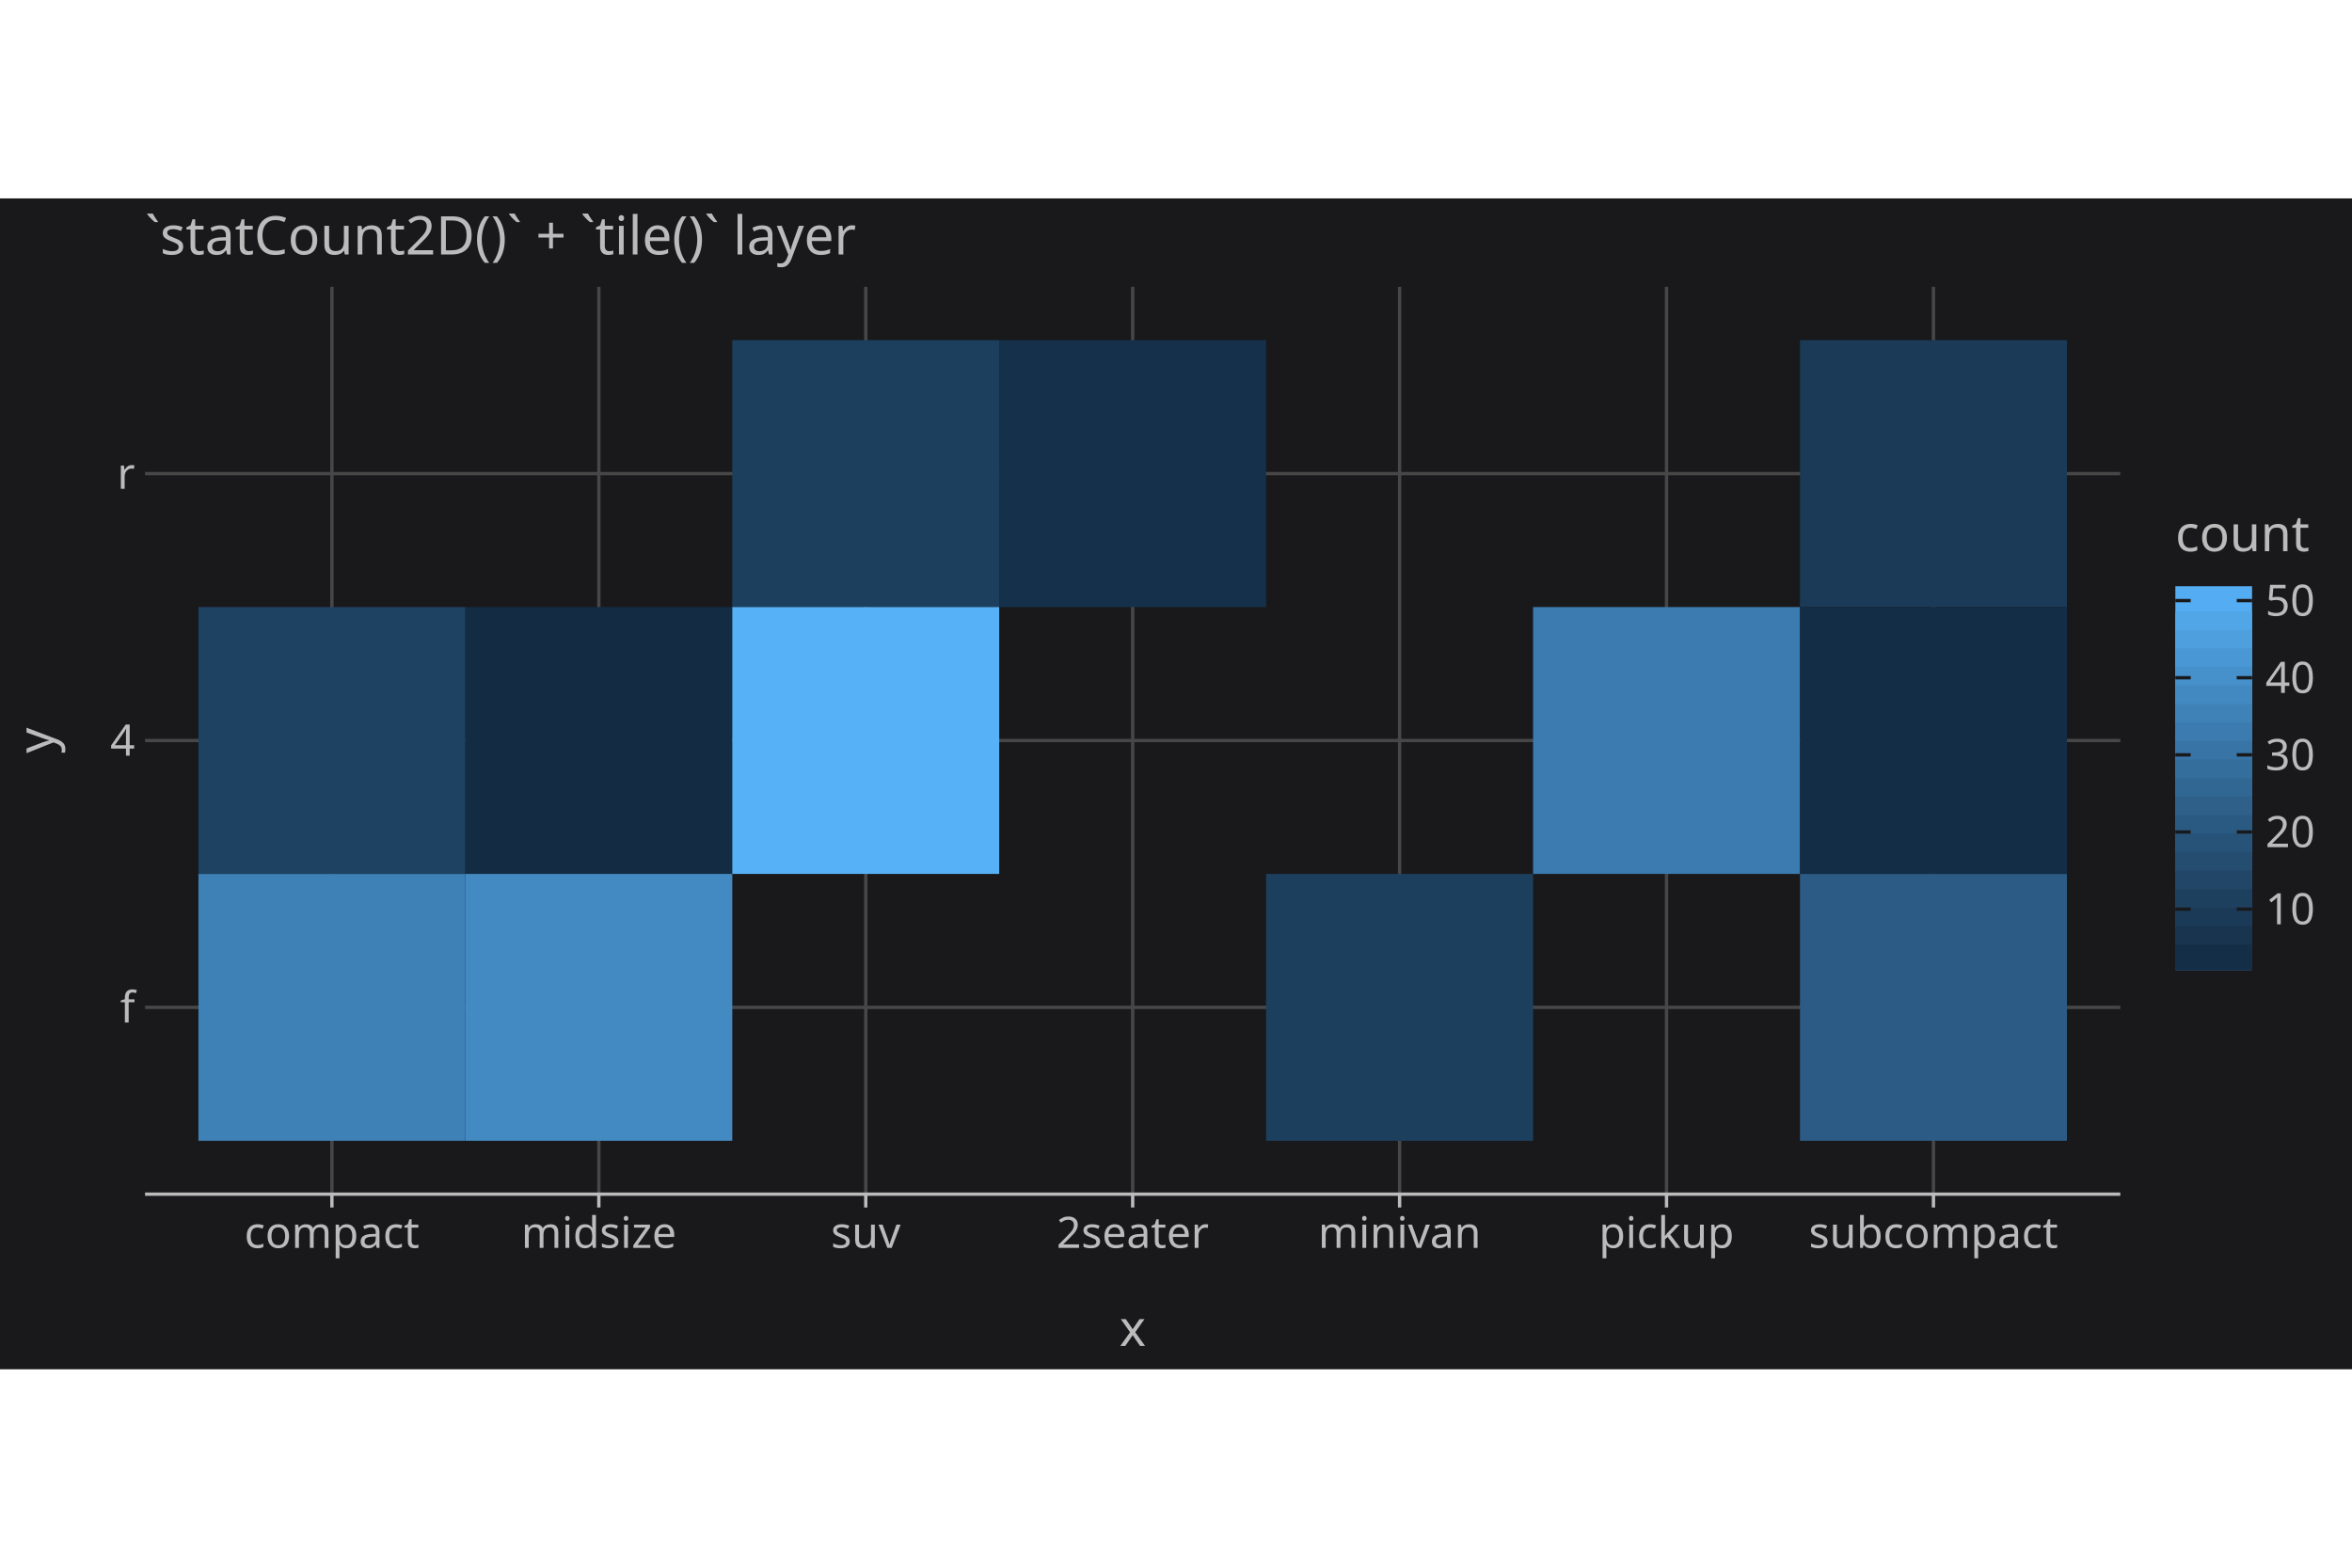
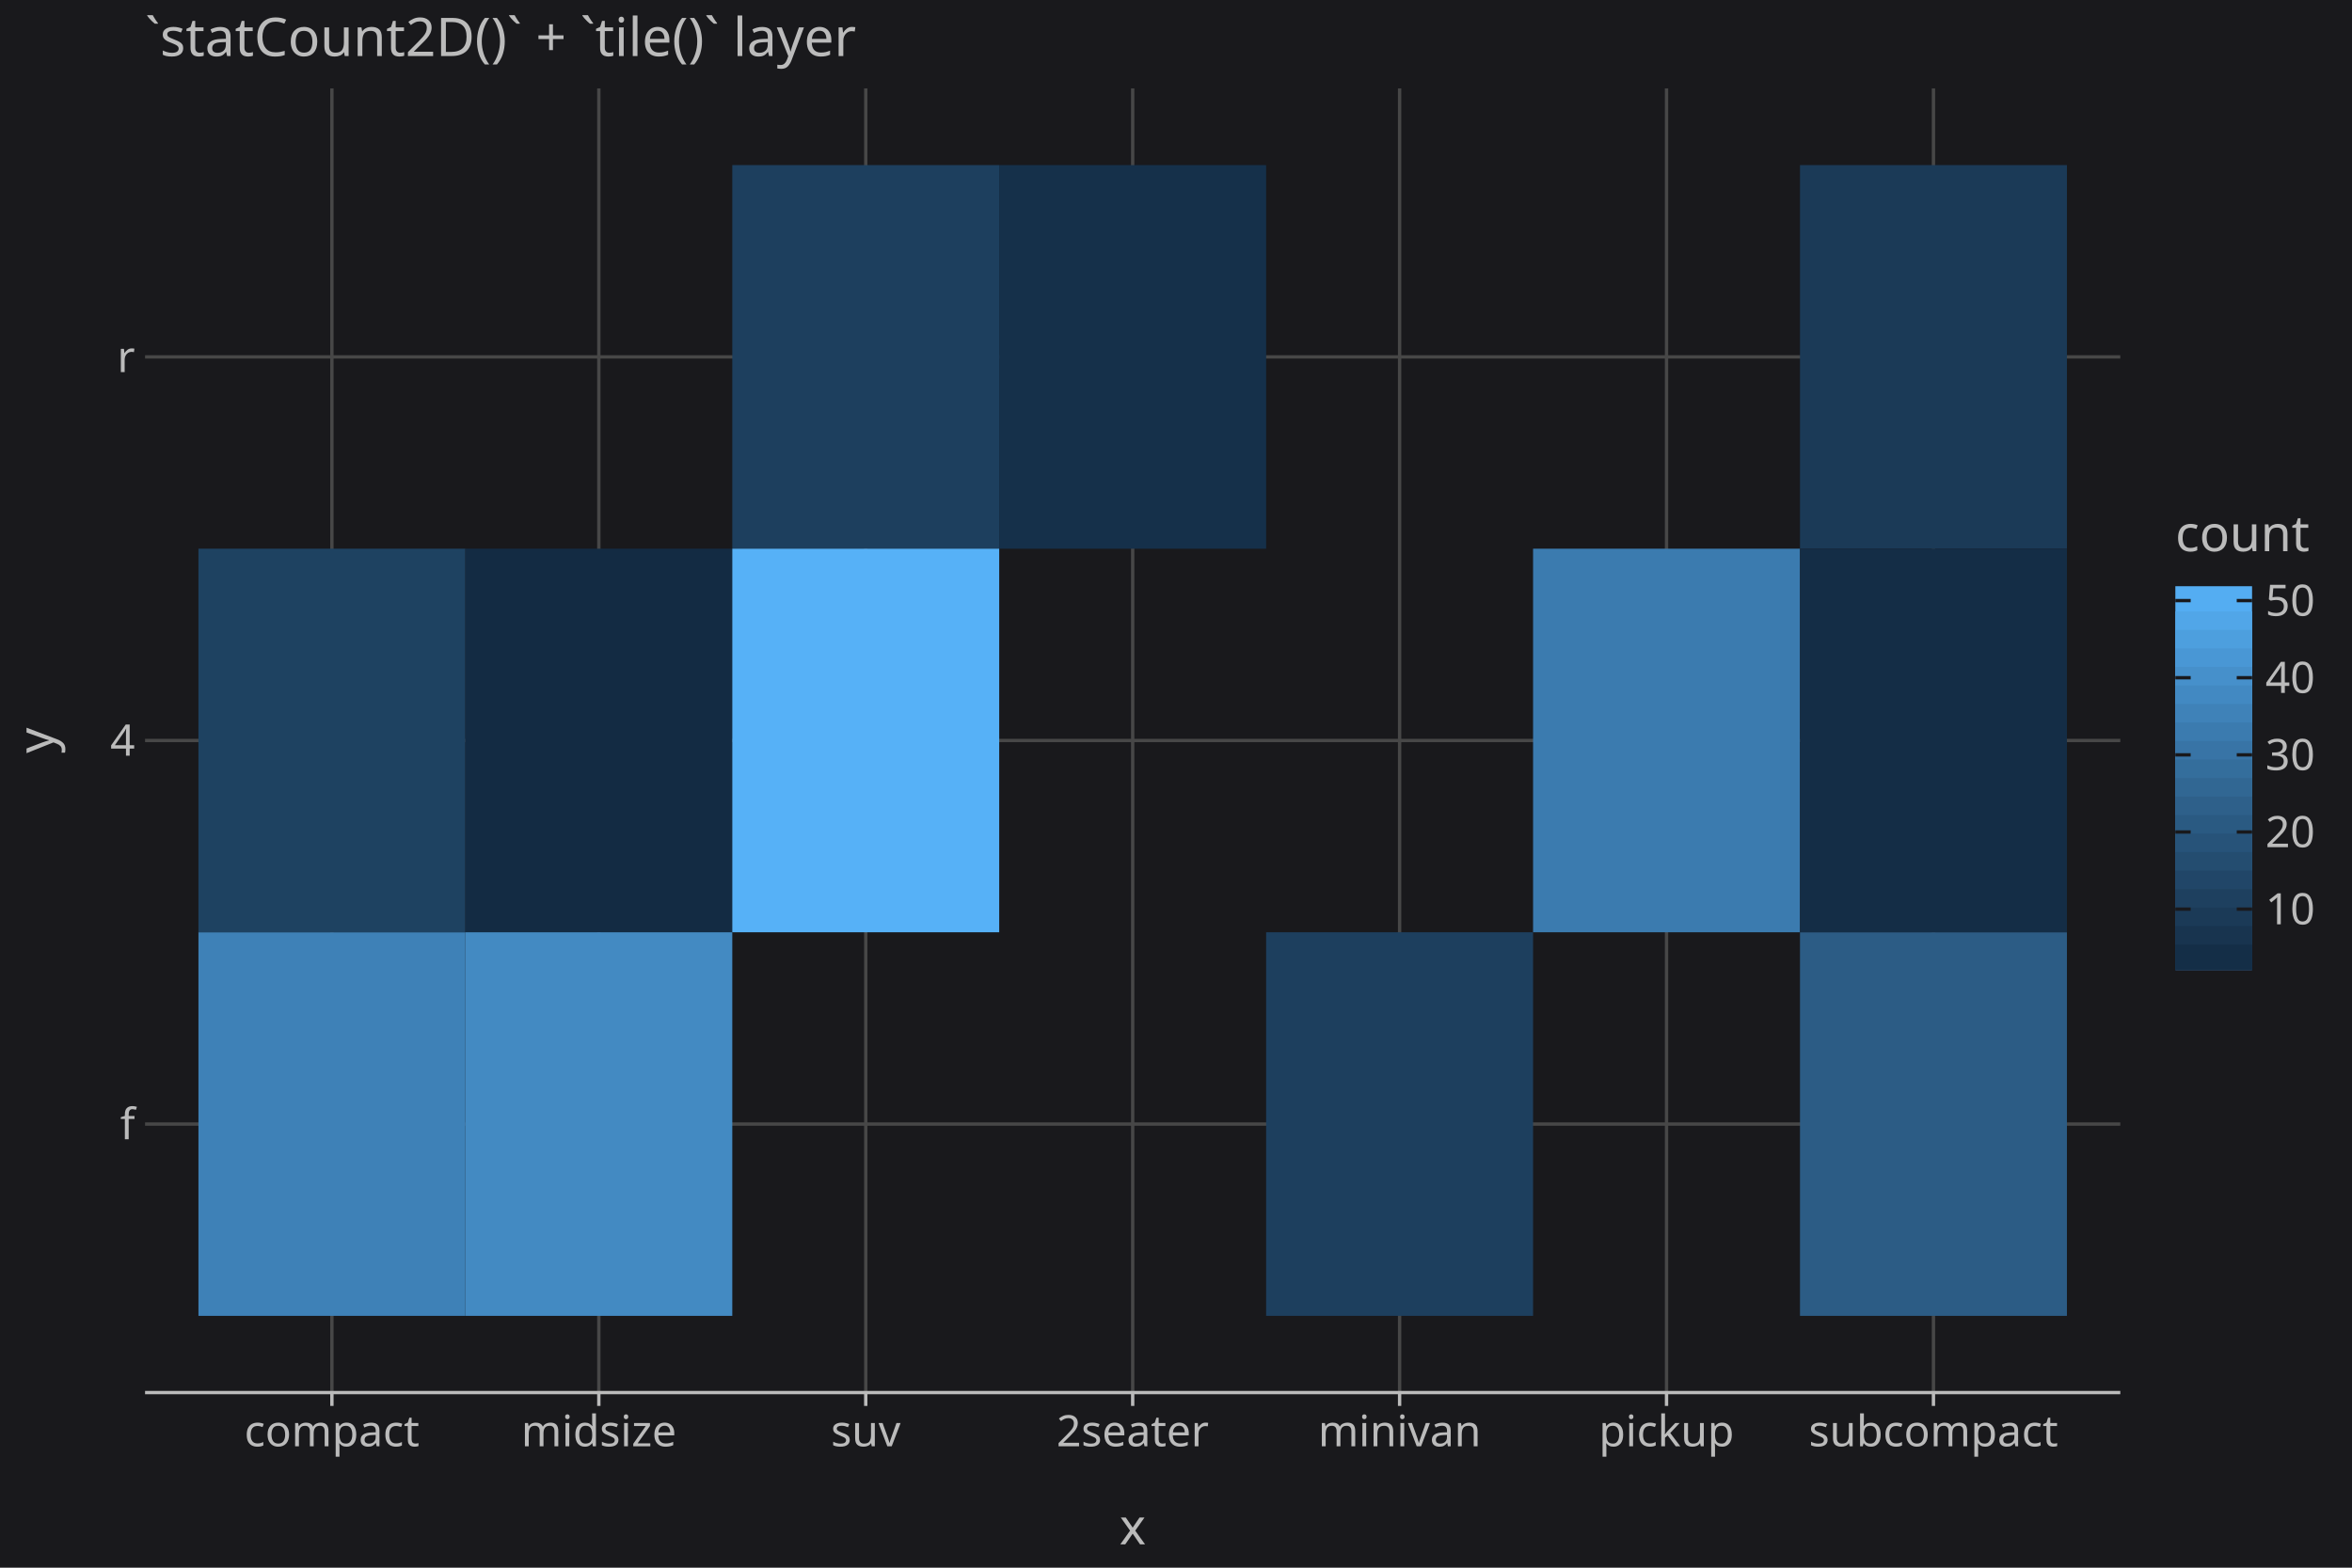
<svg xmlns="http://www.w3.org/2000/svg" display="block" class="plt-container" width="705.0" height="470.0">
  <style type="text/css">
  .plt-container {
   font-family: Lucida Grande, sans-serif;
   user-select: none;
   -webkit-user-select: none;
   -moz-user-select: none;
   -ms-user-select: none;
}
text {
   text-rendering: optimizeLegibility;
}
#xXxprefixXx0 .plot-title {
   fill: #bbbbbb;
   font-family: Lucida Grande, sans-serif;
   font-size: 16.0px;
   font-weight: normal;
   font-style: normal;   
}
#xXxprefixXx0 .plot-subtitle {
   fill: #bbbbbb;
   font-family: Lucida Grande, sans-serif;
   font-size: 15.0px;
   font-weight: normal;
   font-style: normal;   
}
#xXxprefixXx0 .plot-caption {
   fill: #bbbbbb;
   font-family: Lucida Grande, sans-serif;
   font-size: 13.0px;
   font-weight: normal;
   font-style: normal;   
}
#xXxprefixXx0 .legend-title {
   fill: #bbbbbb;
   font-family: Lucida Grande, sans-serif;
   font-size: 15.0px;
   font-weight: normal;
   font-style: normal;   
}
#xXxprefixXx0 .legend-item {
   fill: #bbbbbb;
   font-family: Lucida Grande, sans-serif;
   font-size: 13.0px;
   font-weight: normal;
   font-style: normal;   
}
#xXxprefixXx0 .axis-title-x {
   fill: #bbbbbb;
   font-family: Lucida Grande, sans-serif;
   font-size: 15.0px;
   font-weight: normal;
   font-style: normal;   
}
#xXxprefixXx0 .axis-text-x {
   fill: #bbbbbb;
   font-family: Lucida Grande, sans-serif;
   font-size: 13.0px;
   font-weight: normal;
   font-style: normal;   
}
#xXxprefixXx2 .axis-tooltip-text-x {
   fill: #303030;
   font-family: Lucida Grande, sans-serif;
   font-size: 13.0px;
   font-weight: normal;
   font-style: normal;   
}
#xXxprefixXx0 .axis-title-y {
   fill: #bbbbbb;
   font-family: Lucida Grande, sans-serif;
   font-size: 15.0px;
   font-weight: normal;
   font-style: normal;   
}
#xXxprefixXx0 .axis-text-y {
   fill: #bbbbbb;
   font-family: Lucida Grande, sans-serif;
   font-size: 13.0px;
   font-weight: normal;
   font-style: normal;   
}
#xXxprefixXx2 .axis-tooltip-text-y {
   fill: #303030;
   font-family: Lucida Grande, sans-serif;
   font-size: 13.0px;
   font-weight: normal;
   font-style: normal;   
}
#xXxprefixXx0 .facet-strip-text-x {
   fill: #bbbbbb;
   font-family: Lucida Grande, sans-serif;
   font-size: 13.0px;
   font-weight: normal;
   font-style: normal;   
}
#xXxprefixXx0 .facet-strip-text-y {
   fill: #bbbbbb;
   font-family: Lucida Grande, sans-serif;
   font-size: 13.0px;
   font-weight: normal;
   font-style: normal;   
}
#xXxprefixXx2 .tooltip-text {
   fill: #bbbbbb;
   font-family: Lucida Grande, sans-serif;
   font-size: 13.0px;
   font-weight: normal;
   font-style: normal;   
}
#xXxprefixXx2 .tooltip-title {
   fill: #bbbbbb;
   font-family: Lucida Grande, sans-serif;
   font-size: 13.0px;
   font-weight: bold;
   font-style: normal;   
}
#xXxprefixXx2 .tooltip-label {
   fill: #bbbbbb;
   font-family: Lucida Grande, sans-serif;
   font-size: 13.0px;
   font-weight: bold;
   font-style: normal;   
}

  </style>
  <g id="xXxprefixXx0">
-     <path fill-rule="evenodd" fill="rgb(25,25,28)" fill-opacity="1.0" d="M0.0 59.484 L0.0 410.516 L705.0 410.516 L705.0 59.484 Z">
+     <path fill-rule="evenodd" fill="rgb(25,25,28)" fill-opacity="1.0" d="M0.0 0.0 L0.0 470.0 L705.0 470.0 L705.0 0.0 Z">
    </path>
-     <g transform="translate(29.5 85.98441 ) ">
+     <g transform="translate(29.5 26.5 ) ">
      <g>
        <g transform="translate(13.98061 0.0 ) ">
          <g>
-             <line x1="56.006" y1="0.0" x2="56.006" y2="272.031" stroke="rgb(71,71,71)" stroke-opacity="1.0" stroke-width="1.0" fill="none">
-             </line>
-             <line x1="136.016" y1="0.0" x2="136.016" y2="272.031" stroke="rgb(71,71,71)" stroke-opacity="1.0" stroke-width="1.0" fill="none">
-             </line>
-             <line x1="216.025" y1="0.0" x2="216.025" y2="272.031" stroke="rgb(71,71,71)" stroke-opacity="1.0" stroke-width="1.0" fill="none">
-             </line>
-             <line x1="296.034" y1="0.0" x2="296.034" y2="272.031" stroke="rgb(71,71,71)" stroke-opacity="1.0" stroke-width="1.0" fill="none">
-             </line>
-             <line x1="376.043" y1="0.0" x2="376.043" y2="272.031" stroke="rgb(71,71,71)" stroke-opacity="1.0" stroke-width="1.0" fill="none">
-             </line>
-             <line x1="456.052" y1="0.0" x2="456.052" y2="272.031" stroke="rgb(71,71,71)" stroke-opacity="1.0" stroke-width="1.0" fill="none">
-             </line>
-             <line x1="536.061" y1="0.0" x2="536.061" y2="272.031" stroke="rgb(71,71,71)" stroke-opacity="1.0" stroke-width="1.0" fill="none">
+             <line x1="56.006" y1="0.0" x2="56.006" y2="391.0" stroke="rgb(71,71,71)" stroke-opacity="1.0" stroke-width="1.0" fill="none">
+             </line>
+             <line x1="136.016" y1="0.0" x2="136.016" y2="391.0" stroke="rgb(71,71,71)" stroke-opacity="1.0" stroke-width="1.0" fill="none">
+             </line>
+             <line x1="216.025" y1="0.0" x2="216.025" y2="391.0" stroke="rgb(71,71,71)" stroke-opacity="1.0" stroke-width="1.0" fill="none">
+             </line>
+             <line x1="296.034" y1="0.0" x2="296.034" y2="391.0" stroke="rgb(71,71,71)" stroke-opacity="1.0" stroke-width="1.0" fill="none">
+             </line>
+             <line x1="376.043" y1="0.0" x2="376.043" y2="391.0" stroke="rgb(71,71,71)" stroke-opacity="1.0" stroke-width="1.0" fill="none">
+             </line>
+             <line x1="456.052" y1="0.0" x2="456.052" y2="391.0" stroke="rgb(71,71,71)" stroke-opacity="1.0" stroke-width="1.0" fill="none">
+             </line>
+             <line x1="536.061" y1="0.0" x2="536.061" y2="391.0" stroke="rgb(71,71,71)" stroke-opacity="1.0" stroke-width="1.0" fill="none">
            </line>
          </g>
        </g>
        <g transform="translate(13.98061 0.0 ) ">
          <g>
-             <line x1="0.0" y1="216.025" x2="592.068" y2="216.025" stroke="rgb(71,71,71)" stroke-opacity="1.0" stroke-width="1.0" fill="none">
-             </line>
-             <line x1="0.0" y1="136.016" x2="592.068" y2="136.016" stroke="rgb(71,71,71)" stroke-opacity="1.0" stroke-width="1.0" fill="none">
-             </line>
-             <line x1="0.0" y1="56.006" x2="592.068" y2="56.006" stroke="rgb(71,71,71)" stroke-opacity="1.0" stroke-width="1.0" fill="none">
-             </line>
-           </g>
-         </g>
-         <g transform="translate(13.98061 272.0312 ) ">
+             <line x1="0.0" y1="310.5" x2="592.068" y2="310.5" stroke="rgb(71,71,71)" stroke-opacity="1.0" stroke-width="1.0" fill="none">
+             </line>
+             <line x1="0.0" y1="195.5" x2="592.068" y2="195.5" stroke="rgb(71,71,71)" stroke-opacity="1.0" stroke-width="1.0" fill="none">
+             </line>
+             <line x1="0.0" y1="80.5" x2="592.068" y2="80.5" stroke="rgb(71,71,71)" stroke-opacity="1.0" stroke-width="1.0" fill="none">
+             </line>
+           </g>
+         </g>
+         <g transform="translate(13.98061 391.0 ) ">
          <g transform="translate(56.00642 0.0 ) ">
            <line stroke-width="1.0" stroke="rgb(187,187,187)" stroke-opacity="1.0" x2="0.0" y2="4.0">
            </line>
            <g transform="translate(0.0 7.0 ) ">
              <text class="axis-text-x" text-anchor="middle" dy="0.7em">
                <tspan>compact</tspan>
              </text>
            </g>
          </g>
          <g transform="translate(136.0156 0.0 ) ">
            <line stroke-width="1.0" stroke="rgb(187,187,187)" stroke-opacity="1.0" x2="0.0" y2="4.0">
            </line>
            <g transform="translate(0.0 7.0 ) ">
              <text class="axis-text-x" text-anchor="middle" dy="0.7em">
                <tspan>midsize</tspan>
              </text>
            </g>
          </g>
          <g transform="translate(216.0248 0.0 ) ">
            <line stroke-width="1.0" stroke="rgb(187,187,187)" stroke-opacity="1.0" x2="0.0" y2="4.0">
            </line>
            <g transform="translate(0.0 7.0 ) ">
              <text class="axis-text-x" text-anchor="middle" dy="0.7em">
                <tspan>suv</tspan>
              </text>
            </g>
          </g>
          <g transform="translate(296.0339 0.0 ) ">
            <line stroke-width="1.0" stroke="rgb(187,187,187)" stroke-opacity="1.0" x2="0.0" y2="4.0">
            </line>
            <g transform="translate(0.0 7.0 ) ">
              <text class="axis-text-x" text-anchor="middle" dy="0.7em">
                <tspan>2seater</tspan>
              </text>
            </g>
          </g>
          <g transform="translate(376.0431 0.0 ) ">
            <line stroke-width="1.0" stroke="rgb(187,187,187)" stroke-opacity="1.0" x2="0.0" y2="4.0">
            </line>
            <g transform="translate(0.0 7.0 ) ">
              <text class="axis-text-x" text-anchor="middle" dy="0.7em">
                <tspan>minivan</tspan>
              </text>
            </g>
          </g>
          <g transform="translate(456.0523 0.0 ) ">
            <line stroke-width="1.0" stroke="rgb(187,187,187)" stroke-opacity="1.0" x2="0.0" y2="4.0">
            </line>
            <g transform="translate(0.0 7.0 ) ">
              <text class="axis-text-x" text-anchor="middle" dy="0.7em">
                <tspan>pickup</tspan>
              </text>
            </g>
          </g>
          <g transform="translate(536.0615 0.0 ) ">
            <line stroke-width="1.0" stroke="rgb(187,187,187)" stroke-opacity="1.0" x2="0.0" y2="4.0">
            </line>
            <g transform="translate(0.0 7.0 ) ">
              <text class="axis-text-x" text-anchor="middle" dy="0.7em">
                <tspan>subcompact</tspan>
              </text>
            </g>
          </g>
          <line x1="0.0" y1="0.0" x2="592.068" y2="0.0" stroke-width="1.0" stroke="rgb(187,187,187)" stroke-opacity="1.0">
          </line>
        </g>
        <g transform="translate(13.98061 0.0 ) ">
-           <g transform="translate(0.0 216.0248 ) ">
+           <g transform="translate(0.0 310.5 ) ">
            <g transform="translate(-3.0 0.0 ) ">
              <text class="axis-text-y" text-anchor="end" dy="0.35em">
                <tspan>f</tspan>
              </text>
            </g>
          </g>
-           <g transform="translate(0.0 136.0156 ) ">
+           <g transform="translate(0.0 195.5 ) ">
            <g transform="translate(-3.0 0.0 ) ">
              <text class="axis-text-y" text-anchor="end" dy="0.35em">
                <tspan>4</tspan>
              </text>
            </g>
          </g>
-           <g transform="translate(0.0 56.00642 ) ">
+           <g transform="translate(0.0 80.5 ) ">
            <g transform="translate(-3.0 0.0 ) ">
              <text class="axis-text-y" text-anchor="end" dy="0.35em">
                <tspan>r</tspan>
              </text>
            </g>
          </g>
        </g>
      </g>
-       <g clip-path="url(#xXxprefixXx1)" clip-bounds-jfx="[rect (13.981, 0.0), (592.068, 272.031)]">
+       <g clip-path="url(#xXxprefixXx1)" clip-bounds-jfx="[rect (13.981, 0.0), (592.068, 391.0)]">
        <g transform="translate(13.98061 0.0 ) ">
          <g>
            <g>
              <g>
                <g>
-                   <rect fill="#3e81b7" stroke="#303030" stroke-width="0.0" x="16.002" y="176.02" height="80.009" width="80.009" />
-                   <rect fill="#1e4261" stroke="#303030" stroke-width="0.0" x="16.002" y="96.011" height="80.009" width="80.009" />
-                   <rect fill="#132b43" stroke="#303030" stroke-width="0.0" x="96.011" y="96.011" height="80.009" width="80.009" />
-                   <rect fill="#1d3f5e" stroke="#303030" stroke-width="0.0" x="176.02" y="16.002" height="80.009" width="80.009" />
-                   <rect fill="#15304a" stroke="#303030" stroke-width="0.0" x="256.029" y="16.002" height="80.009" width="80.009" />
-                   <rect fill="#56b1f7" stroke="#303030" stroke-width="0.0" x="176.02" y="96.011" height="80.009" width="80.009" />
-                   <rect fill="#438ac2" stroke="#303030" stroke-width="0.0" x="96.011" y="176.02" height="80.009" width="80.009" />
-                   <rect fill="#1d3f5e" stroke="#303030" stroke-width="0.0" x="336.039" y="176.02" height="80.009" width="80.009" />
-                   <rect fill="#3b7baf" stroke="#303030" stroke-width="0.0" x="416.048" y="96.011" height="80.009" width="80.009" />
-                   <rect fill="#1b3a57" stroke="#303030" stroke-width="0.0" x="496.057" y="16.002" height="80.009" width="80.009" />
-                   <rect fill="#2c5c85" stroke="#303030" stroke-width="0.0" x="496.057" y="176.02" height="80.009" width="80.009" />
-                   <rect fill="#142d46" stroke="#303030" stroke-width="0.0" x="496.057" y="96.011" height="80.009" width="80.009" />
+                   <rect fill="#3e81b7" stroke="#303030" stroke-width="0.0" x="16.002" y="253.0" height="115.0" width="80.009" />
+                   <rect fill="#1e4261" stroke="#303030" stroke-width="0.0" x="16.002" y="138" height="115" width="80.009" />
+                   <rect fill="#132b43" stroke="#303030" stroke-width="0.0" x="96.011" y="138" height="115" width="80.009" />
+                   <rect fill="#1d3f5e" stroke="#303030" stroke-width="0.0" x="176.02" y="23" height="115" width="80.009" />
+                   <rect fill="#15304a" stroke="#303030" stroke-width="0.0" x="256.029" y="23" height="115" width="80.009" />
+                   <rect fill="#56b1f7" stroke="#303030" stroke-width="0.0" x="176.02" y="138" height="115" width="80.009" />
+                   <rect fill="#438ac2" stroke="#303030" stroke-width="0.0" x="96.011" y="253.0" height="115.0" width="80.009" />
+                   <rect fill="#1d3f5e" stroke="#303030" stroke-width="0.0" x="336.039" y="253.0" height="115.0" width="80.009" />
+                   <rect fill="#3b7baf" stroke="#303030" stroke-width="0.0" x="416.048" y="138" height="115" width="80.009" />
+                   <rect fill="#1b3a57" stroke="#303030" stroke-width="0.0" x="496.057" y="23" height="115" width="80.009" />
+                   <rect fill="#2c5c85" stroke="#303030" stroke-width="0.0" x="496.057" y="253.0" height="115.0" width="80.009" />
+                   <rect fill="#142d46" stroke="#303030" stroke-width="0.0" x="496.057" y="138" height="115" width="80.009" />
                </g>
              </g>
            </g>
          </g>
        </g>
        <defs>
          <clipPath id="xXxprefixXx1">
-             <rect x="13.981" y="0.0" width="592.068" height="272.031">
+             <rect x="13.981" y="0.0" width="592.068" height="391.0">
            </rect>
          </clipPath>
        </defs>
      </g>
      <g>
      </g>
    </g>
-     <g transform="translate(43.48061 76.28441 ) ">
+     <g transform="translate(43.48061 16.8 ) ">
      <text class="plot-title" y="0.0">
        <tspan>`statCount2D()` + `tile()` layer</tspan>
      </text>
    </g>
    <g transform="translate(16.0 222.0 ) rotate(-90.0 ) ">
      <text class="axis-title-y" y="0.0" text-anchor="middle">
        <tspan>y</tspan>
      </text>
    </g>
-     <g transform="translate(339.5145 403.5156 ) ">
+     <g transform="translate(339.5145 463.0 ) ">
      <text class="axis-title-x" y="0.0" text-anchor="middle">
        <tspan>x</tspan>
      </text>
    </g>
    <g transform="translate(642.0485 143.25 ) ">
      <rect x="5.0" y="5.0" height="147.5" width="52.952" stroke="rgb(187,187,187)" stroke-opacity="1.0" stroke-width="0.0" fill="rgb(25,25,28)" fill-opacity="1.0">
      </rect>
      <g transform="translate(10.0 10.0 ) ">
        <g transform="translate(0.0 12.0 ) ">
          <text class="legend-title" y="0.0">
            <tspan>count</tspan>
          </text>
        </g>
        <g transform="translate(0.0 22.5 ) ">
          <g>
            <rect x="0.0" y="0.0" height="115.0" width="23.0" stroke-width="0.0" fill="rgb(84,173,242)" fill-opacity="1.0">
            </rect>
            <rect x="0.0" y="7.55" height="107.45" width="23.0" stroke-width="0.0" fill="rgb(81,166,232)" fill-opacity="1.0">
            </rect>
            <rect x="0.0" y="13.1" height="101.9" width="23.0" stroke-width="0.0" fill="rgb(77,159,222)" fill-opacity="1.0">
            </rect>
            <rect x="0.0" y="18.65" height="96.35" width="23.0" stroke-width="0.0" fill="rgb(73,151,213)" fill-opacity="1.0">
            </rect>
            <rect x="0.0" y="24.2" height="90.8" width="23.0" stroke-width="0.0" fill="rgb(70,144,203)" fill-opacity="1.0">
            </rect>
            <rect x="0.0" y="29.75" height="85.25" width="23.0" stroke-width="0.0" fill="rgb(66,137,194)" fill-opacity="1.0">
            </rect>
            <rect x="0.0" y="35.3" height="79.7" width="23.0" stroke-width="0.0" fill="rgb(63,130,184)" fill-opacity="1.0">
            </rect>
            <rect x="0.0" y="40.85" height="74.15" width="23.0" stroke-width="0.0" fill="rgb(59,123,175)" fill-opacity="1.0">
            </rect>
            <rect x="0.0" y="46.4" height="68.6" width="23.0" stroke-width="0.0" fill="rgb(56,116,166)" fill-opacity="1.0">
            </rect>
            <rect x="0.0" y="51.95" height="63.05" width="23.0" stroke-width="0.0" fill="rgb(52,110,156)" fill-opacity="1.0">
            </rect>
            <rect x="0.0" y="57.5" height="57.5" width="23.0" stroke-width="0.0" fill="rgb(49,103,147)" fill-opacity="1.0">
            </rect>
            <rect x="0.0" y="63.05" height="51.95" width="23.0" stroke-width="0.0" fill="rgb(46,96,138)" fill-opacity="1.0">
            </rect>
            <rect x="0.0" y="68.6" height="46.4" width="23.0" stroke-width="0.0" fill="rgb(42,90,130)" fill-opacity="1.0">
            </rect>
            <rect x="0.0" y="74.15" height="40.85" width="23.0" stroke-width="0.0" fill="rgb(39,83,121)" fill-opacity="1.0">
            </rect>
            <rect x="0.0" y="79.7" height="35.3" width="23.0" stroke-width="0.0" fill="rgb(36,77,112)" fill-opacity="1.0">
            </rect>
            <rect x="0.0" y="85.25" height="29.75" width="23.0" stroke-width="0.0" fill="rgb(33,70,104)" fill-opacity="1.0">
            </rect>
            <rect x="0.0" y="90.8" height="24.2" width="23.0" stroke-width="0.0" fill="rgb(30,64,95)" fill-opacity="1.0">
            </rect>
            <rect x="0.0" y="96.35" height="18.65" width="23.0" stroke-width="0.0" fill="rgb(27,58,87)" fill-opacity="1.0">
            </rect>
            <rect x="0.0" y="101.9" height="13.1" width="23.0" stroke-width="0.0" fill="rgb(24,52,79)" fill-opacity="1.0">
            </rect>
            <rect x="0.0" y="107.45" height="7.55" width="23.0" stroke-width="0.0" fill="rgb(20,46,71)" fill-opacity="1.0">
            </rect>
            <line x1="0.0" y1="96.812" x2="4.6" y2="96.812" stroke-width="1.0" stroke="rgb(25,25,28)" stroke-opacity="1.0">
            </line>
            <line x1="18.4" y1="96.812" x2="23.0" y2="96.812" stroke-width="1.0" stroke="rgb(25,25,28)" stroke-opacity="1.0">
            </line>
            <g transform="translate(26.9903 101.3625 ) ">
              <text class="legend-item" y="0.0">
                <tspan>10</tspan>
              </text>
            </g>
            <line x1="0.0" y1="73.688" x2="4.6" y2="73.688" stroke-width="1.0" stroke="rgb(25,25,28)" stroke-opacity="1.0">
            </line>
            <line x1="18.4" y1="73.688" x2="23.0" y2="73.688" stroke-width="1.0" stroke="rgb(25,25,28)" stroke-opacity="1.0">
            </line>
            <g transform="translate(26.9903 78.2375 ) ">
              <text class="legend-item" y="0.0">
                <tspan>20</tspan>
              </text>
            </g>
            <line x1="0.0" y1="50.562" x2="4.6" y2="50.562" stroke-width="1.0" stroke="rgb(25,25,28)" stroke-opacity="1.0">
            </line>
            <line x1="18.4" y1="50.562" x2="23.0" y2="50.562" stroke-width="1.0" stroke="rgb(25,25,28)" stroke-opacity="1.0">
            </line>
            <g transform="translate(26.9903 55.1125 ) ">
              <text class="legend-item" y="0.0">
                <tspan>30</tspan>
              </text>
            </g>
            <line x1="0.0" y1="27.438" x2="4.6" y2="27.438" stroke-width="1.0" stroke="rgb(25,25,28)" stroke-opacity="1.0">
            </line>
            <line x1="18.4" y1="27.438" x2="23.0" y2="27.438" stroke-width="1.0" stroke="rgb(25,25,28)" stroke-opacity="1.0">
            </line>
            <g transform="translate(26.9903 31.9875 ) ">
              <text class="legend-item" y="0.0">
                <tspan>40</tspan>
              </text>
            </g>
            <line x1="0.0" y1="4.312" x2="4.6" y2="4.312" stroke-width="1.0" stroke="rgb(25,25,28)" stroke-opacity="1.0">
            </line>
            <line x1="18.4" y1="4.312" x2="23.0" y2="4.312" stroke-width="1.0" stroke="rgb(25,25,28)" stroke-opacity="1.0">
            </line>
            <g transform="translate(26.9903 8.8625 ) ">
              <text class="legend-item" y="0.0">
                <tspan>50</tspan>
              </text>
            </g>
          </g>
        </g>
      </g>
    </g>
-     <path fill="rgb(0,0,0)" fill-opacity="0.0" stroke="rgb(187,187,187)" stroke-opacity="1.0" stroke-width="0.0" d="M0.0 59.484 L0.0 410.516 L705.0 410.516 L705.0 59.484 Z">
+     <path fill="rgb(0,0,0)" fill-opacity="0.0" stroke="rgb(187,187,187)" stroke-opacity="1.0" stroke-width="0.0" d="M0.0 0.0 L0.0 470.0 L705.0 470.0 L705.0 0.0 Z">
    </path>
  </g>
  <g id="xXxprefixXx2">
  </g>
</svg>
